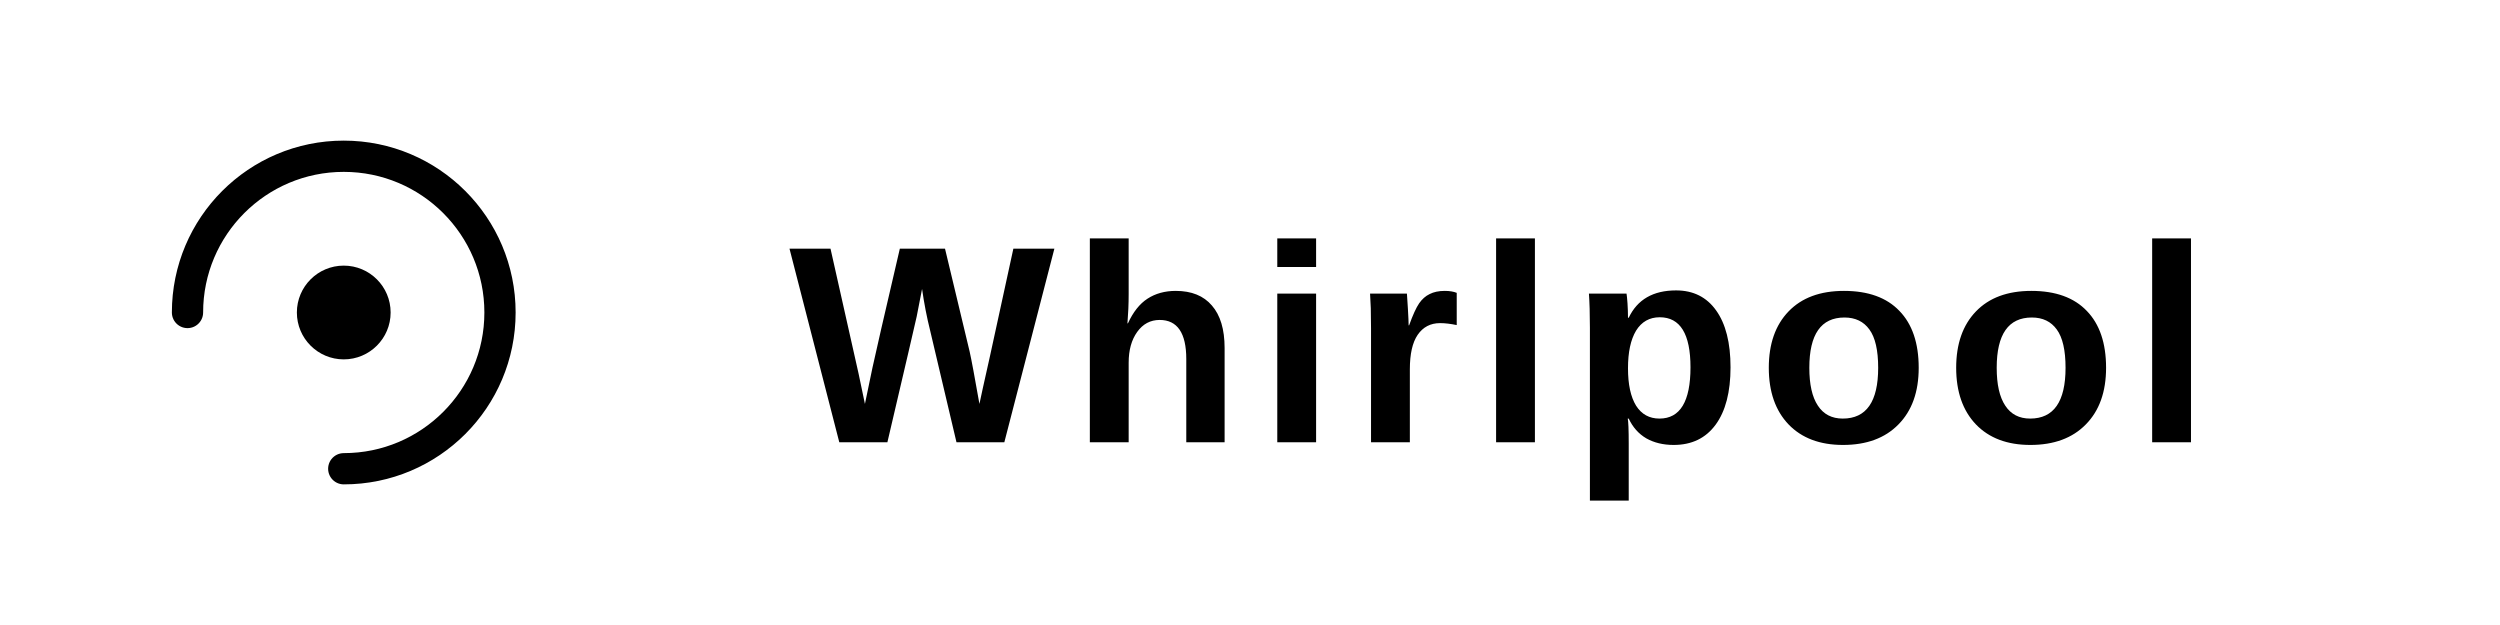
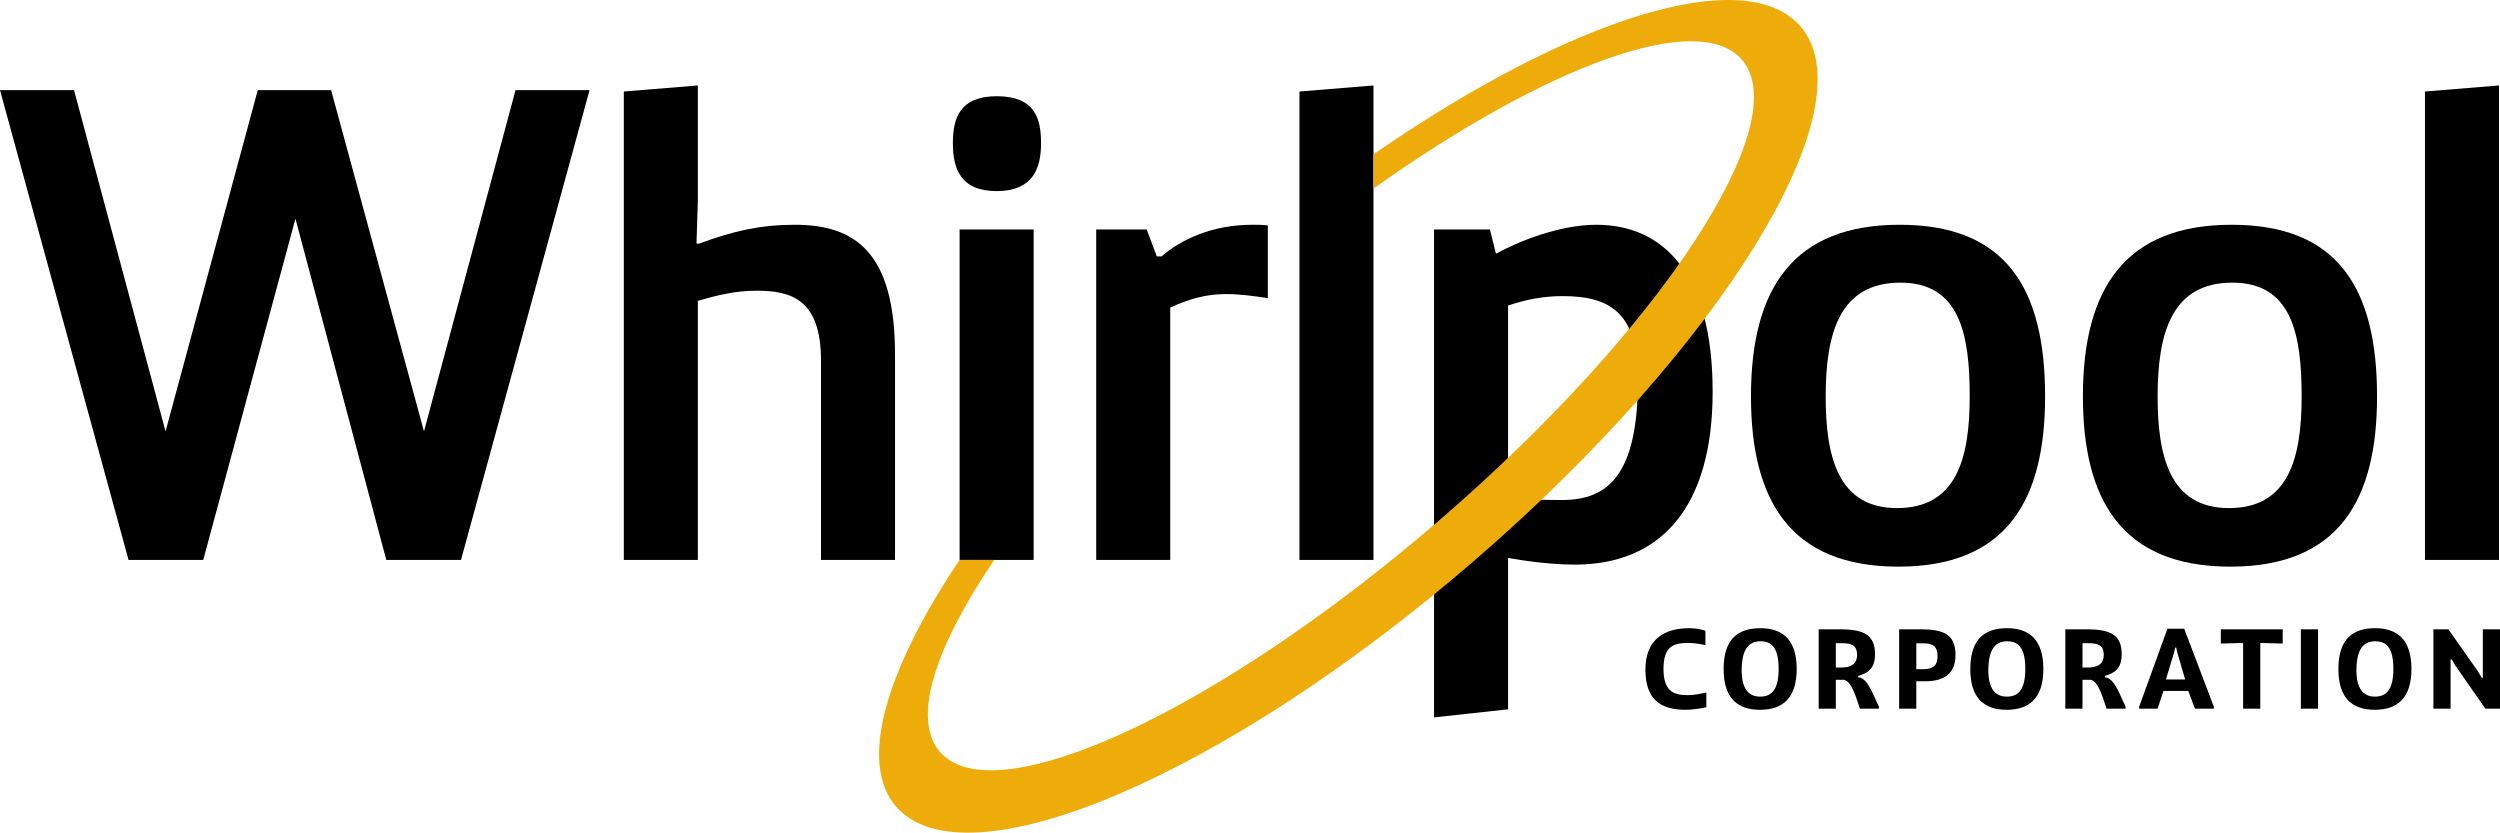
- <svg xmlns="http://www.w3.org/2000/svg" viewBox="0 0 160 40" fill="none" class="w-auto h-7">
-   <path d="M12 20C12 14.477 16.477 10 22 10C27.523 10 32 14.477 32 20C32 25.523 27.523 30 22 30" stroke="currentColor" stroke-width="2" stroke-linecap="round" />
-   <circle cx="22" cy="20" r="3" fill="currentColor" />
-   <text x="96" y="58%" dominant-baseline="middle" text-anchor="middle" fill="currentColor" font-family="'Helvetica Neue', Arial, sans-serif" font-weight="800" font-size="18" letter-spacing="1">Whirlpool</text>
+ <svg xmlns="http://www.w3.org/2000/svg" viewBox="0 0 1680 559.56" height="559.56" width="1680" xml:space="preserve" id="svg2" version="1.1">
+   <defs id="defs6" />
+   <g transform="matrix(1.333333,0,0,-1.333333,0,559.56)" id="g10">
+     <g transform="scale(0.1)" id="g12">
+       <path id="path14" style="fill:#000;fill-opacity:1;fill-rule:nonzero;stroke:none" d="m 8599.97,631.961 c -24.08,-4.652 -66.52,-12.621 -104.29,-12.621 -129.44,0 -202.76,54.43 -202.76,202.762 0,154.058 97.4,208.488 219.95,208.488 37.77,0 63.02,-6.9 82.44,-12.62 v -72.779 c -14.32,4.028 -54.34,10.918 -84.14,10.918 -71.08,0 -127.21,-10.918 -127.21,-131.148 0,-118.609 58.46,-131.762 122.64,-131.762 34.37,0 62.4,6.891 93.37,13.153 v -74.391" />
+       <path id="path16" style="fill:#000;fill-opacity:1;fill-rule:nonzero;stroke:none" d="m 8964.31,825.5 c 0,106.531 -34.92,139.199 -91.67,139.199 -57.83,0 -92.74,-38.398 -94.53,-139.199 -1.7,-100.801 35,-139.738 92.83,-139.738 57.3,0 93.37,33.218 93.37,139.738 z m -277.24,-0.539 c 0,152.371 73.85,205.629 185.03,205.629 111.1,0 183.25,-56.758 183.25,-205.629 0,-148.332 -72.69,-205.621 -184.41,-205.621 -111.09,0 -183.87,55.512 -183.87,205.621" />
+       <path id="path18" style="fill:#000;fill-opacity:1;fill-rule:nonzero;stroke:none" d="m 9279.41,832.391 c 42.43,0 80.21,12.629 80.21,63.558 0,50.403 -29.72,58.992 -79.04,58.992 h -28.03 v -122.55 z m -113.33,192.469 h 111.09 c 122.55,0 172.95,-32.68 172.95,-125.411 0,-75.648 -38.93,-95.699 -84.77,-109.488 v -6.801 l 12.09,-2.328 c 41.79,-15.492 66.42,-95.07 92.2,-144.934 V 625.07 h -95.7 c -18.89,53.262 -38.94,134.012 -79.04,145.469 h -42.35 V 625.07 h -86.47 v 399.79" />
+       <path id="path20" style="fill:#000;fill-opacity:1;fill-rule:nonzero;stroke:none" d="m 9658.16,823.801 h 31.51 c 50.4,0 75.56,16.031 75.56,65.879 0,50.402 -25.16,64.73 -71.52,64.73 h -35.55 z m -86.47,201.059 h 108.85 c 117.99,0 175.19,-26.95 175.19,-129.45 0,-102.59 -68.12,-132.301 -154.06,-132.301 h -43.51 V 625.07 h -86.47 v 399.79" />
+       <path id="path22" style="fill:#000;fill-opacity:1;fill-rule:nonzero;stroke:none" d="m 10207.5,825.5 c 0,106.531 -34.9,139.199 -91.6,139.199 -57.9,0 -92.8,-38.398 -94.6,-139.199 -1.7,-100.801 35,-139.738 92.9,-139.738 57.3,0 93.3,33.218 93.3,139.738 z m -277.2,-0.539 c 0,152.371 73.9,205.629 185,205.629 111.1,0 183.3,-56.758 183.3,-205.629 0,-148.332 -72.7,-205.621 -184.4,-205.621 -111.1,0 -183.9,55.512 -183.9,205.621" />
+       <path id="path24" style="fill:#000;fill-opacity:1;fill-rule:nonzero;stroke:none" d="m 10522.6,832.391 c 42.5,0 80.2,12.629 80.2,63.558 0,50.403 -29.7,58.992 -79,58.992 h -28 v -122.55 z m -113.3,192.469 h 111.1 c 122.6,0 173,-32.68 173,-125.411 0,-75.648 -39,-95.699 -84.8,-109.488 v -6.801 l 12.1,-2.328 c 41.8,-15.492 66.4,-95.07 92.2,-144.934 V 625.07 h -95.7 c -18.9,53.262 -39,134.012 -79.1,145.469 h -42.3 V 625.07 h -86.5 v 399.79" />
+       <path id="path26" style="fill:#000;fill-opacity:1;fill-rule:nonzero;stroke:none" d="m 11013.1,772.242 -40.1,138.039 -4.6,22.371 h -5.7 l -4.6,-22.371 -41.8,-138.039 z m -232,-138.043 142.7,393.521 h 84.7 L 11158,634.199 v -9.129 h -95.7 l -33.2,89.34 h -125.4 l -29.3,-89.34 h -93.3 v 9.129" />
+       <path id="path28" style="fill:#000;fill-opacity:1;fill-rule:nonzero;stroke:none" d="m 11305.3,956.109 -112.3,-2.867 v 71.618 h 311.7 v -71.618 l -112.9,2.867 V 625.07 h -86.5 v 331.039" />
+       <path id="path30" style="fill:#000;fill-opacity:1;fill-rule:nonzero;stroke:none" d="m 11596.4,625.07 v 399.79 h 86.5 V 625.07 h -86.5" />
+       <path id="path32" style="fill:#000;fill-opacity:1;fill-rule:nonzero;stroke:none" d="m 12062.6,825.5 c 0,106.531 -34.9,139.199 -91.6,139.199 -57.8,0 -92.8,-38.398 -94.5,-139.199 -1.7,-100.801 34.9,-139.738 92.8,-139.738 57.2,0 93.3,33.218 93.3,139.738 z m -277.1,-0.539 c 0,152.371 73.8,205.629 184.9,205.629 111.1,0 183.3,-56.758 183.3,-205.629 0,-148.332 -72.7,-205.621 -184.4,-205.621 -111.1,0 -183.8,55.512 -183.8,205.621" />
+       <path id="path34" style="fill:#000;fill-opacity:1;fill-rule:nonzero;stroke:none" d="m 12264.4,1024.86 h 75.5 l 147.8,-210.188 20.6,-34.383 h 5.2 v 244.571 h 86.5 V 625.07 h -73.9 l -151.8,218.239 -17.2,29.191 h -6.2 V 625.07 h -86.5 v 399.79" />
+       <path id="path36" style="fill:#000;fill-opacity:1;fill-rule:nonzero;stroke:none" d="M 2971.28,3742.3 2323.44,1374.72 H 1946.98 L 1489.05,3094.45 1024.36,1374.72 H 647.844 L 0,3742.3 H 373.109 L 834.398,2022.56 1299.09,3742.3 h 369.7 l 468.1,-1719.74 461.33,1719.74 h 373.06" />
+       <path id="path38" style="fill:#000;fill-opacity:1;fill-rule:nonzero;stroke:none" d="m 3144.01,3735.49 373.11,30.53 v -579.99 l -6.8,-217.08 h 13.61 c 172.95,64.45 312.06,94.98 481.65,94.98 301.9,0 505.38,-135.72 505.38,-654.63 V 1374.72 h -373.11 v 1004.06 c 0,312.03 -152.64,352.72 -325.58,352.72 -108.59,0 -200.17,-23.76 -295.15,-50.89 V 1374.72 h -373.11 v 2360.77" />
+       <path id="path40" style="fill:#000;fill-opacity:1;fill-rule:nonzero;stroke:none" d="m 4836.44,3040.16 h 373.12 V 1374.72 H 4836.44 Z M 5023,3711.77 c 193.36,0 223.88,-111.94 223.88,-237.45 0,-125.5 -40.72,-240.85 -223.88,-240.85 -183.15,0 -220.49,115.35 -220.49,240.85 0,125.51 33.93,237.45 220.49,237.45" />
+       <path id="path42" style="fill:#000;fill-opacity:1;fill-rule:nonzero;stroke:none" d="m 5524.93,3040.16 h 254.41 l 50.89,-135.67 H 5854 c 98.33,84.78 254.32,159.44 457.88,159.44 23.72,0 50.85,0 77.98,-3.41 v -366.3 c -67.78,10.11 -139.03,20.31 -210.28,20.31 -101.79,0 -183.16,-23.72 -281.54,-67.83 V 1374.72 h -373.11 v 1665.44" />
+       <path id="path44" style="fill:#000;fill-opacity:1;fill-rule:nonzero;stroke:none" d="m 6549.19,1374.72 v 2360.77 l 373.12,30.53 v -2391.3 h -373.12" />
+       <path id="path46" style="fill:#000;fill-opacity:1;fill-rule:nonzero;stroke:none" d="m 9927.34,2199.03 c 0,315.37 -50.93,573.16 -349.39,573.16 -301.85,0 -376.51,-247.59 -376.51,-573.16 0,-301.88 61.06,-563.1 359.59,-563.1 298.46,0 366.31,247.61 366.31,563.1 z m -352.78,864.9 c 529.14,0 732.74,-312.06 732.74,-864.9 0,-518.96 -190,-858.24 -739.55,-858.24 -549.46,0 -742.82,339.28 -742.82,858.24 0,552.84 220.48,864.9 749.63,864.9" />
+       <path id="path48" style="fill:#000;fill-opacity:1;fill-rule:nonzero;stroke:none" d="m 11600.3,2199.03 c 0,315.37 -50.9,573.16 -349.3,573.16 -301.9,0 -376.6,-247.59 -376.6,-573.16 0,-301.88 61.1,-563.1 359.6,-563.1 298.5,0 366.3,247.61 366.3,563.1 z m -352.7,864.9 c 529.1,0 732.7,-312.06 732.7,-864.9 0,-518.96 -190,-858.24 -739.5,-858.24 -549.5,0 -742.9,339.28 -742.9,858.24 0,552.84 220.5,864.9 749.7,864.9" />
+       <path id="path50" style="fill:#000;fill-opacity:1;fill-rule:nonzero;stroke:none" d="m 12221.8,1374.72 v 2360.77 l 373.1,30.53 v -2391.3 h -373.1" />
+       <path id="path52" style="fill:#000;fill-opacity:1;fill-rule:nonzero;stroke:none" d="m 7600.68,1683.38 c 105.1,-3.31 162.83,-6.72 271.33,-6.72 230.59,0 383.32,122.11 383.32,607.2 0,332.38 -135.72,420.47 -379.92,420.47 -94.99,0 -183.16,-16.83 -274.73,-47.44 z m -373.12,1356.83 h 281.54 l 30.52,-122.11 c 112,61.05 318.77,145.83 505.42,145.83 339.1,0 586.71,-247.61 586.71,-841.12 0,-583.48 -261.22,-871.81 -695.29,-871.81 -159.79,0 -335.78,33.92 -335.78,33.92 V 621.781 l -373.12,-40.73 V 3040.21" />
+       <path id="path54" style="fill:#edac09;fill-opacity:1;fill-rule:nonzero;stroke:none" d="m 9074.68,4063.49 c -279.02,323.29 -1164.36,39.12 -2152.37,-644.69 v -172.32 c 870.12,618.5 1637.15,903.88 1856.83,649.34 C 9053.42,3578.01 8371.12,2538.48 7254.96,1575.24 6138.71,611.941 5011.07,89.641 4736.83,407.469 4594.39,572.551 4710.54,932.281 5011.07,1374.72 H 4836.38 C 4464.25,819.77 4324.76,353.52 4515.82,132.121 4864.13,-271.52 6167,280.699 7425.58,1366.75 8684.03,2452.8 9422.95,3659.88 9074.68,4063.49" />
+     </g>
+   </g>
</svg>
